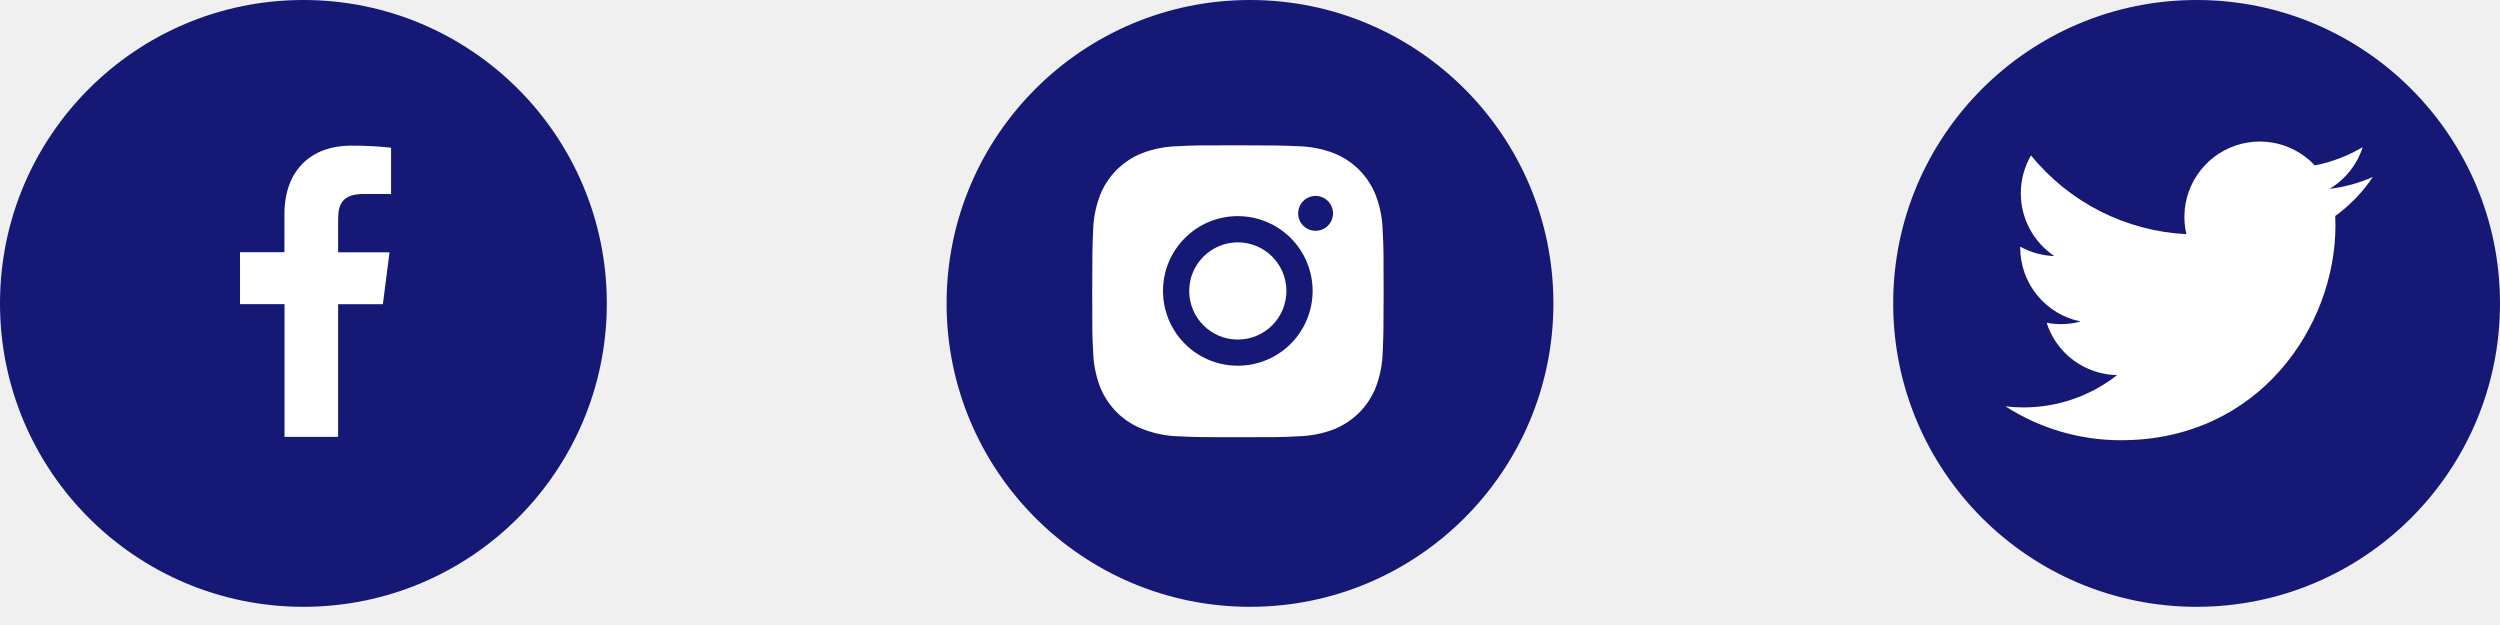
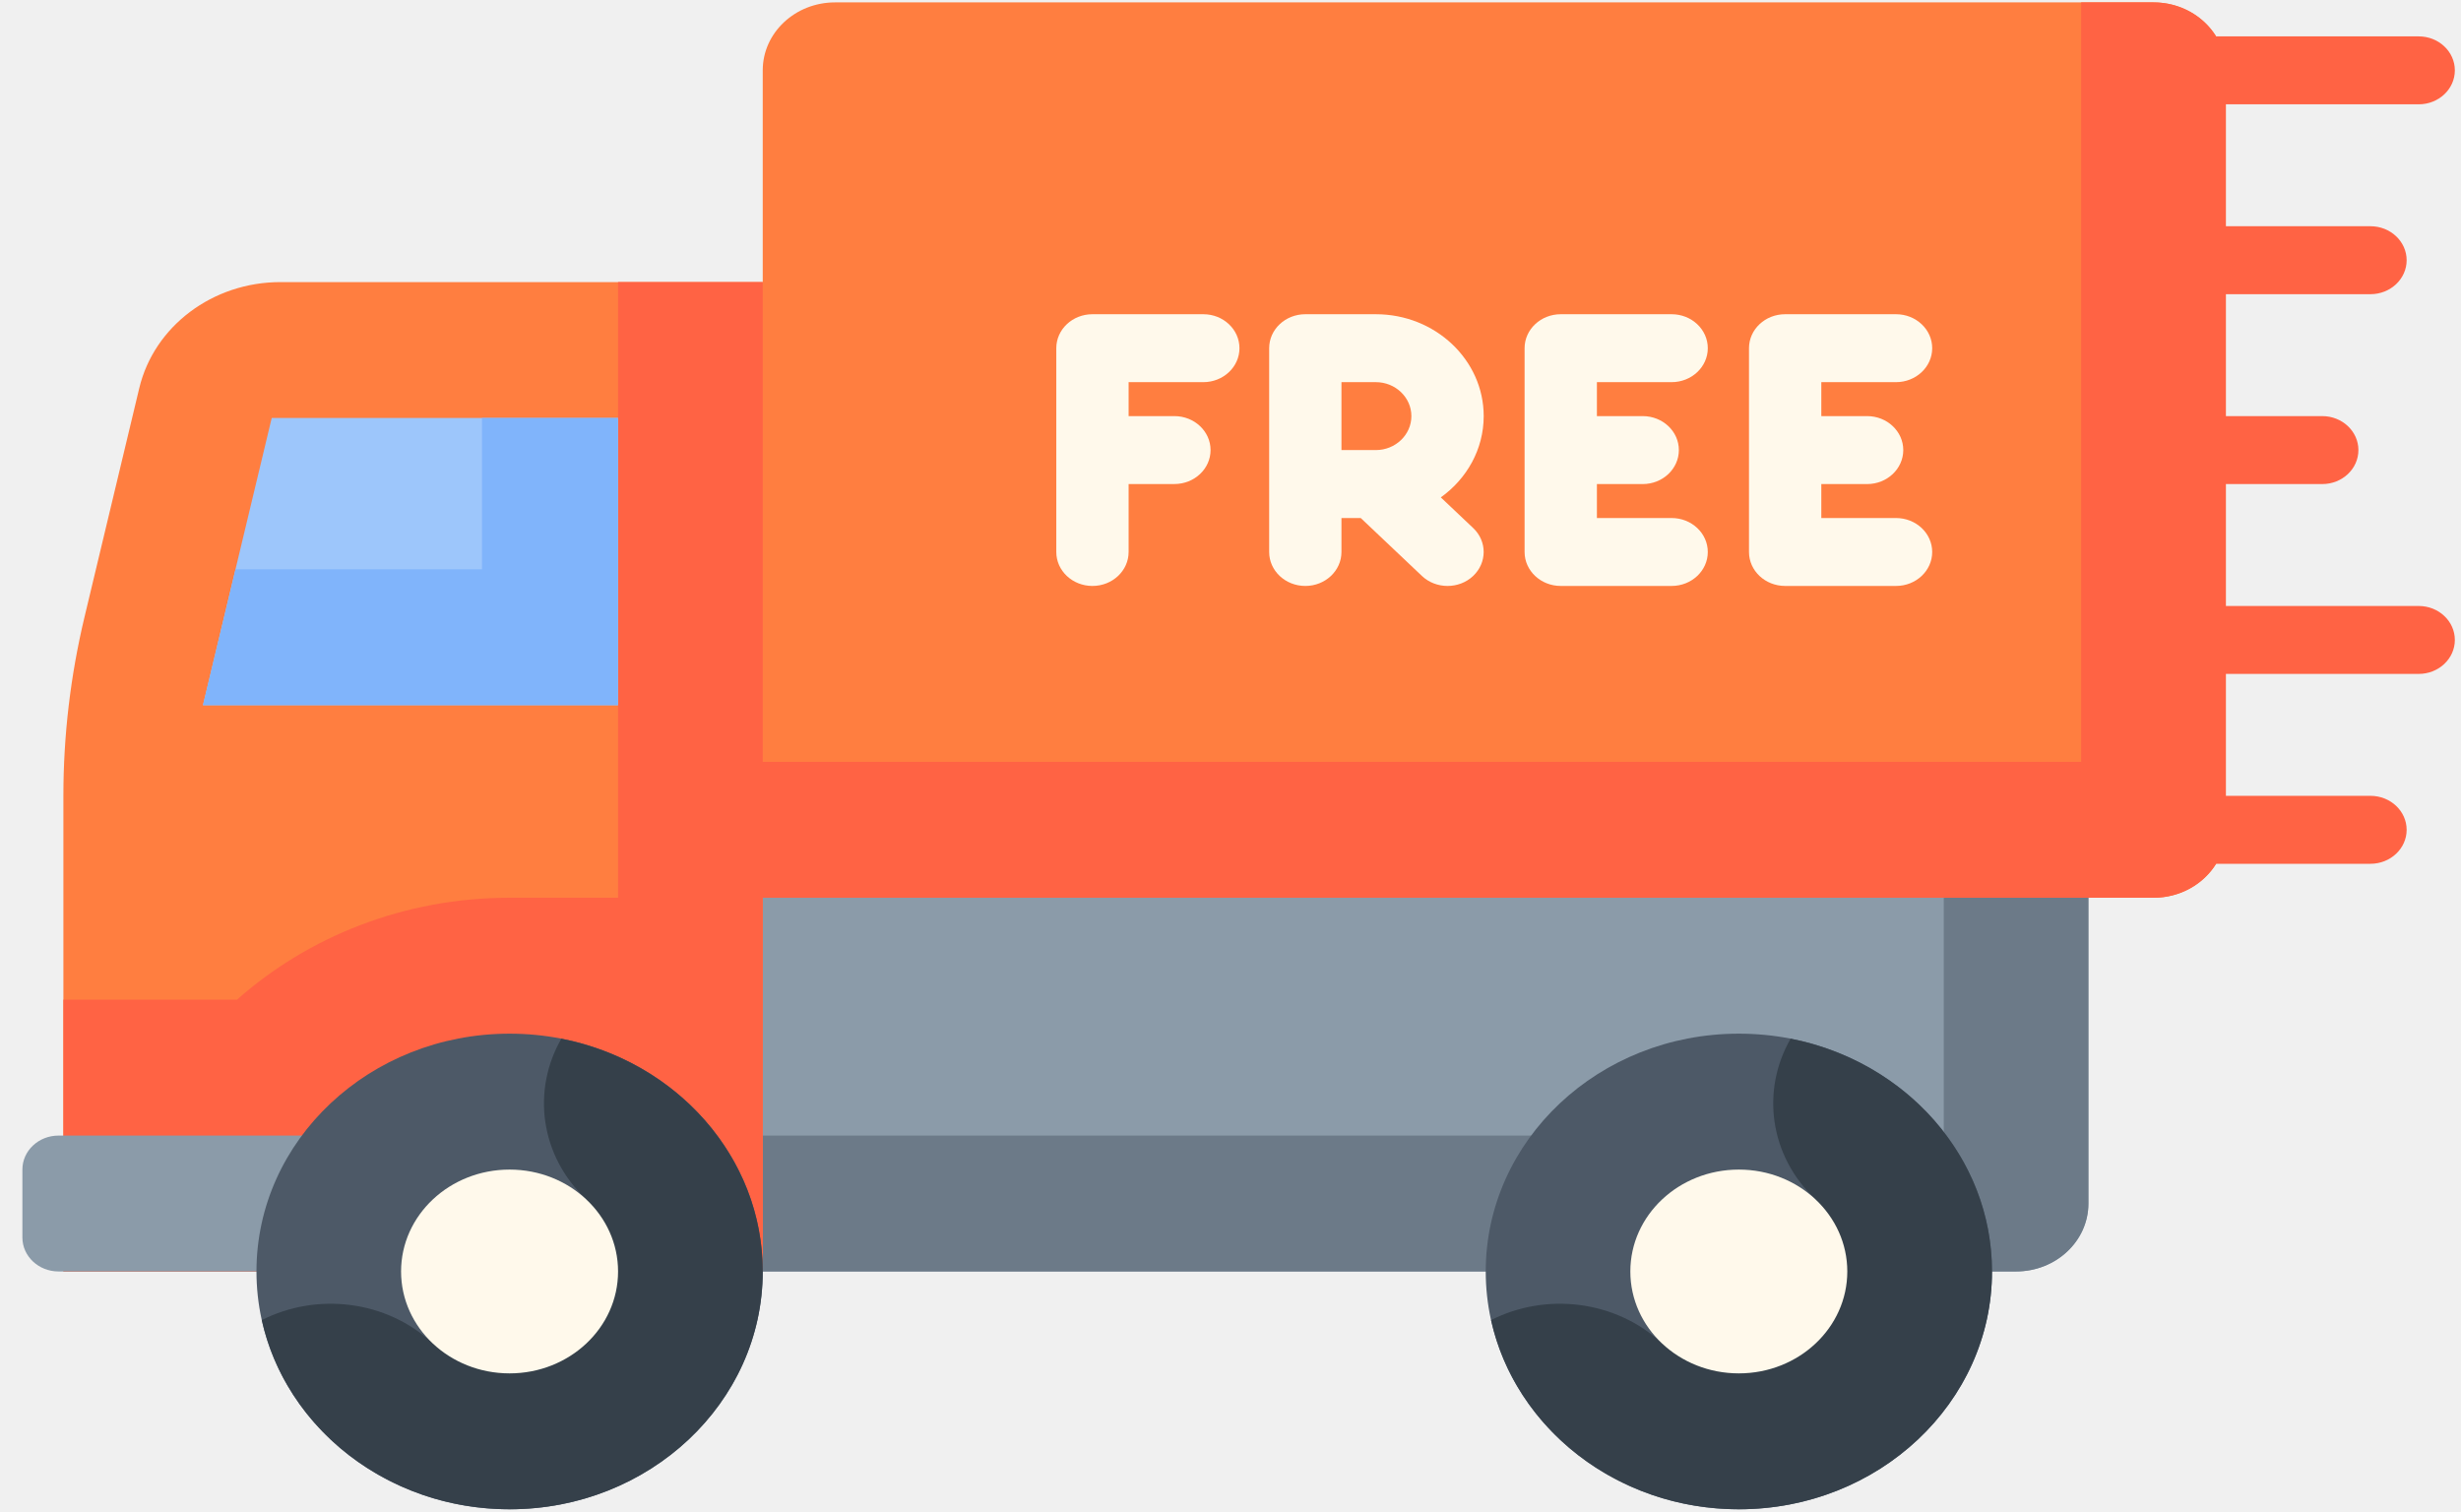
- <svg xmlns="http://www.w3.org/2000/svg" width="80" height="20" viewBox="0 0 80 20" fill="none">
-   <circle cx="9.709" cy="9.709" r="9.709" fill="#151875" />
-   <path d="M10.82 13.979V9.735H12.252L12.465 8.074H10.82V7.015C10.82 6.536 10.954 6.207 11.642 6.207H12.514V4.726C12.09 4.681 11.663 4.659 11.236 4.66C9.971 4.66 9.102 5.433 9.102 6.851V8.07H7.68V9.732H9.105V13.979H10.82Z" fill="white" />
-   <circle cx="70.291" cy="9.709" r="9.709" fill="#151875" />
-   <path d="M75.931 5.663C75.499 5.855 75.034 5.984 74.546 6.043C75.05 5.741 75.427 5.267 75.606 4.708C75.133 4.989 74.615 5.187 74.075 5.293C73.711 4.905 73.23 4.648 72.706 4.561C72.181 4.475 71.643 4.564 71.175 4.815C70.706 5.066 70.334 5.464 70.115 5.949C69.896 6.433 69.843 6.976 69.964 7.493C69.005 7.445 68.067 7.196 67.21 6.762C66.354 6.327 65.598 5.718 64.993 4.973C64.785 5.33 64.666 5.744 64.666 6.185C64.666 6.583 64.764 6.974 64.951 7.324C65.138 7.674 65.409 7.973 65.739 8.194C65.356 8.181 64.981 8.078 64.647 7.892V7.923C64.647 8.48 64.839 9.02 65.192 9.451C65.545 9.882 66.036 10.178 66.582 10.288C66.226 10.384 65.854 10.398 65.492 10.329C65.646 10.809 65.946 11.228 66.35 11.528C66.754 11.828 67.242 11.995 67.746 12.004C66.891 12.675 65.836 13.039 64.75 13.037C64.557 13.037 64.365 13.026 64.174 13.003C65.276 13.712 66.56 14.089 67.871 14.087C72.308 14.087 74.734 10.412 74.734 7.224C74.734 7.121 74.732 7.016 74.727 6.912C75.199 6.571 75.606 6.149 75.93 5.665L75.931 5.663Z" fill="white" />
-   <circle cx="40" cy="9.709" r="9.709" fill="#151875" />
-   <path d="M44.246 7.407C44.24 7.015 44.167 6.627 44.029 6.26C43.909 5.95 43.726 5.669 43.491 5.434C43.256 5.199 42.975 5.016 42.665 4.896C42.303 4.76 41.92 4.687 41.533 4.679C41.035 4.657 40.877 4.65 39.613 4.65C38.349 4.65 38.186 4.65 37.692 4.679C37.305 4.687 36.923 4.76 36.56 4.896C36.251 5.016 35.97 5.199 35.735 5.434C35.5 5.669 35.317 5.95 35.197 6.26C35.061 6.622 34.987 7.004 34.98 7.391C34.958 7.89 34.951 8.048 34.951 9.312C34.951 10.577 34.951 10.738 34.98 11.233C34.988 11.62 35.061 12.003 35.197 12.366C35.317 12.675 35.501 12.956 35.735 13.191C35.97 13.425 36.251 13.609 36.561 13.728C36.922 13.87 37.305 13.949 37.692 13.961C38.191 13.984 38.349 13.991 39.613 13.991C40.878 13.991 41.04 13.991 41.535 13.961C41.921 13.954 42.304 13.88 42.666 13.745C42.976 13.624 43.257 13.441 43.492 13.206C43.726 12.972 43.91 12.691 44.03 12.381C44.166 12.019 44.239 11.636 44.247 11.249C44.269 10.751 44.276 10.593 44.276 9.328C44.275 8.063 44.275 7.903 44.246 7.407ZM39.61 11.703C38.287 11.703 37.216 10.632 37.216 9.31C37.216 7.987 38.287 6.916 39.61 6.916C40.245 6.916 40.854 7.168 41.303 7.617C41.751 8.066 42.004 8.675 42.004 9.31C42.004 9.944 41.751 10.553 41.303 11.002C40.854 11.451 40.245 11.703 39.61 11.703ZM42.099 7.385C41.79 7.385 41.541 7.136 41.541 6.827C41.541 6.754 41.555 6.681 41.583 6.614C41.611 6.546 41.652 6.485 41.704 6.433C41.756 6.381 41.817 6.34 41.885 6.312C41.953 6.284 42.025 6.269 42.099 6.269C42.172 6.269 42.244 6.284 42.312 6.312C42.38 6.34 42.441 6.381 42.493 6.433C42.545 6.485 42.586 6.546 42.614 6.614C42.642 6.681 42.657 6.754 42.657 6.827C42.657 7.136 42.407 7.385 42.099 7.385Z" fill="white" />
-   <path d="M39.61 10.866C40.468 10.866 41.165 10.17 41.165 9.311C41.165 8.452 40.468 7.756 39.61 7.756C38.751 7.756 38.055 8.452 38.055 9.311C38.055 10.17 38.751 10.866 39.61 10.866Z" fill="white" />
+ <svg xmlns="http://www.w3.org/2000/svg" width="70" height="43" viewBox="0 0 70 43" fill="none">
+   <path d="M17.58 25.536V36.165H57.345C58.481 36.165 59.402 35.3 59.402 34.233C59.402 33.294 59.402 26.473 59.402 25.536L38.491 22.959L17.58 25.536Z" fill="#8B9BA9" />
+   <path d="M55.288 25.021V32.301H17.58V36.166H57.345C58.481 36.166 59.402 35.301 59.402 34.234C59.402 33.344 59.402 26.409 59.402 25.537L55.288 25.021Z" fill="#6C7A88" />
+   <path d="M61.253 0.068H23.752C22.616 0.068 21.695 0.934 21.695 2.001V8.024H7.976C6.051 8.024 4.384 9.277 3.961 11.041L2.405 17.545C2.005 19.216 1.803 20.924 1.803 22.636V36.166H21.695C21.695 35.851 21.695 31.071 21.695 25.536H61.254C62.39 25.536 63.311 24.671 63.311 23.604V2.001C63.31 0.934 62.39 0.068 61.253 0.068Z" fill="#FF7E40" />
+   <path d="M68.797 17.237H63.311V13.769H66.054C66.622 13.769 67.082 13.336 67.082 12.802C67.082 12.269 66.622 11.836 66.054 11.836H63.311V8.368H67.425C67.993 8.368 68.454 7.935 68.454 7.402C68.454 6.868 67.993 6.435 67.425 6.435H63.311V2.967H68.797C69.365 2.967 69.825 2.535 69.825 2.001C69.825 1.467 69.365 1.035 68.797 1.035H63.033C62.677 0.458 62.014 0.068 61.254 0.068H59.196V21.671H21.695C21.695 14.873 21.695 8.207 21.695 8.023H17.58V25.536H14.495C11.496 25.536 8.768 26.64 6.741 28.435H1.803V36.166H21.695C21.695 35.904 21.695 31.102 21.695 25.536H34.374H61.254C62.014 25.536 62.677 25.147 63.033 24.57H67.425C67.993 24.57 68.454 24.137 68.454 23.604C68.454 23.07 67.993 22.637 67.425 22.637H63.311V19.169H68.797C69.365 19.169 69.825 18.737 69.825 18.203C69.825 17.669 69.365 17.237 68.797 17.237Z" fill="#FF6344" />
+   <path d="M1.665 36.166H9.194V32.301H1.665C1.097 32.301 0.637 32.733 0.637 33.267V35.2C0.637 35.733 1.097 36.166 1.665 36.166Z" fill="#8B9BA9" />
+   <path d="M17.579 11.889H7.729L5.773 20.059H17.579V11.889Z" fill="#9DC6FB" />
+   <path d="M13.71 16.194H6.699L5.773 20.059H17.579V11.889H13.71V16.194Z" fill="#80B4FB" />
+   <path d="M49.46 42.931C53.436 42.931 56.66 39.902 56.66 36.166C56.66 32.431 53.436 29.402 49.46 29.402C45.483 29.402 42.26 32.431 42.26 36.166C42.26 39.902 45.483 42.931 49.46 42.931Z" fill="#4D5967" />
+   <path d="M50.932 29.545C50.088 31.01 50.324 32.878 51.642 34.116L47.278 38.216C45.961 36.978 43.971 36.756 42.412 37.549C43.093 40.618 45.995 42.93 49.46 42.93C53.43 42.93 56.66 39.896 56.66 36.166C56.66 32.91 54.199 30.185 50.932 29.545Z" fill="#35404A" />
+   <path d="M49.459 39.065C51.163 39.065 52.544 37.767 52.544 36.166C52.544 34.566 51.163 33.268 49.459 33.268C47.755 33.268 46.373 34.566 46.373 36.166C46.373 37.767 47.755 39.065 49.459 39.065Z" fill="#FFF9EB" />
+   <path d="M14.495 42.931C18.471 42.931 21.695 39.902 21.695 36.166C21.695 32.431 18.471 29.402 14.495 29.402C10.518 29.402 7.295 32.431 7.295 36.166C7.295 39.902 10.518 42.931 14.495 42.931Z" fill="#4D5967" />
+   <path d="M15.967 29.545C15.123 31.01 15.359 32.878 16.677 34.116L12.313 38.216C10.996 36.978 9.007 36.756 7.447 37.549C8.129 40.618 11.03 42.93 14.495 42.93C18.465 42.93 21.695 39.896 21.695 36.166C21.695 32.91 19.234 30.185 15.967 29.545Z" fill="#35404A" />
+   <path d="M14.494 39.065C16.198 39.065 17.58 37.767 17.58 36.166C17.58 34.566 16.198 33.268 14.494 33.268C12.79 33.268 11.408 34.566 11.408 36.166C11.408 37.767 12.79 39.065 14.494 39.065Z" fill="#FFF9EB" />
+   <path d="M32.102 10.87V11.836H33.404C33.972 11.836 34.433 12.268 34.433 12.802C34.433 13.336 33.972 13.768 33.404 13.768H32.102V15.701C32.102 16.235 31.641 16.667 31.073 16.667C30.505 16.667 30.045 16.235 30.045 15.701V9.904C30.045 9.37 30.505 8.938 31.073 8.938H34.227C34.795 8.938 35.255 9.37 35.255 9.904C35.255 10.437 34.795 10.87 34.227 10.87H32.102V10.87Z" fill="#FFF9EB" />
+   <path d="M41.904 15.021C42.303 15.399 42.3 16.011 41.897 16.387C41.697 16.574 41.435 16.667 41.173 16.667C40.908 16.667 40.644 16.572 40.443 16.381L38.705 14.735H38.156V15.701C38.156 16.235 37.696 16.667 37.128 16.667C36.56 16.667 36.1 16.235 36.1 15.701V9.904C36.1 9.37 36.56 8.938 37.128 8.938H39.134C40.825 8.938 42.202 10.238 42.202 11.836C42.202 12.779 41.722 13.618 40.982 14.148L41.904 15.021ZM40.145 11.836C40.145 11.303 39.691 10.87 39.134 10.87H38.156V12.802H39.134C39.691 12.802 40.145 12.369 40.145 11.836Z" fill="#FFF9EB" />
+   <path d="M48.576 15.701C48.576 16.235 48.115 16.667 47.547 16.667H44.394C43.826 16.667 43.365 16.235 43.365 15.701V9.904C43.365 9.37 43.826 8.938 44.394 8.938H47.547C48.115 8.938 48.576 9.37 48.576 9.904C48.576 10.437 48.115 10.87 47.547 10.87H45.422V11.836H46.725C47.293 11.836 47.753 12.268 47.753 12.802C47.753 13.336 47.293 13.769 46.725 13.769H45.422V14.735H47.547C48.115 14.735 48.576 15.167 48.576 15.701Z" fill="#FFF9EB" />
+   <path d="M54.959 15.701C54.959 16.235 54.498 16.667 53.93 16.667H50.776C50.208 16.667 49.748 16.235 49.748 15.701V9.904C49.748 9.37 50.208 8.938 50.776 8.938H53.93C54.498 8.938 54.959 9.37 54.959 9.904C54.959 10.437 54.498 10.87 53.93 10.87H51.805V11.836H53.108C53.675 11.836 54.136 12.268 54.136 12.802C54.136 13.336 53.675 13.769 53.108 13.769H51.805V14.735H53.93C54.498 14.735 54.959 15.167 54.959 15.701Z" fill="#FFF9EB" />
</svg>
